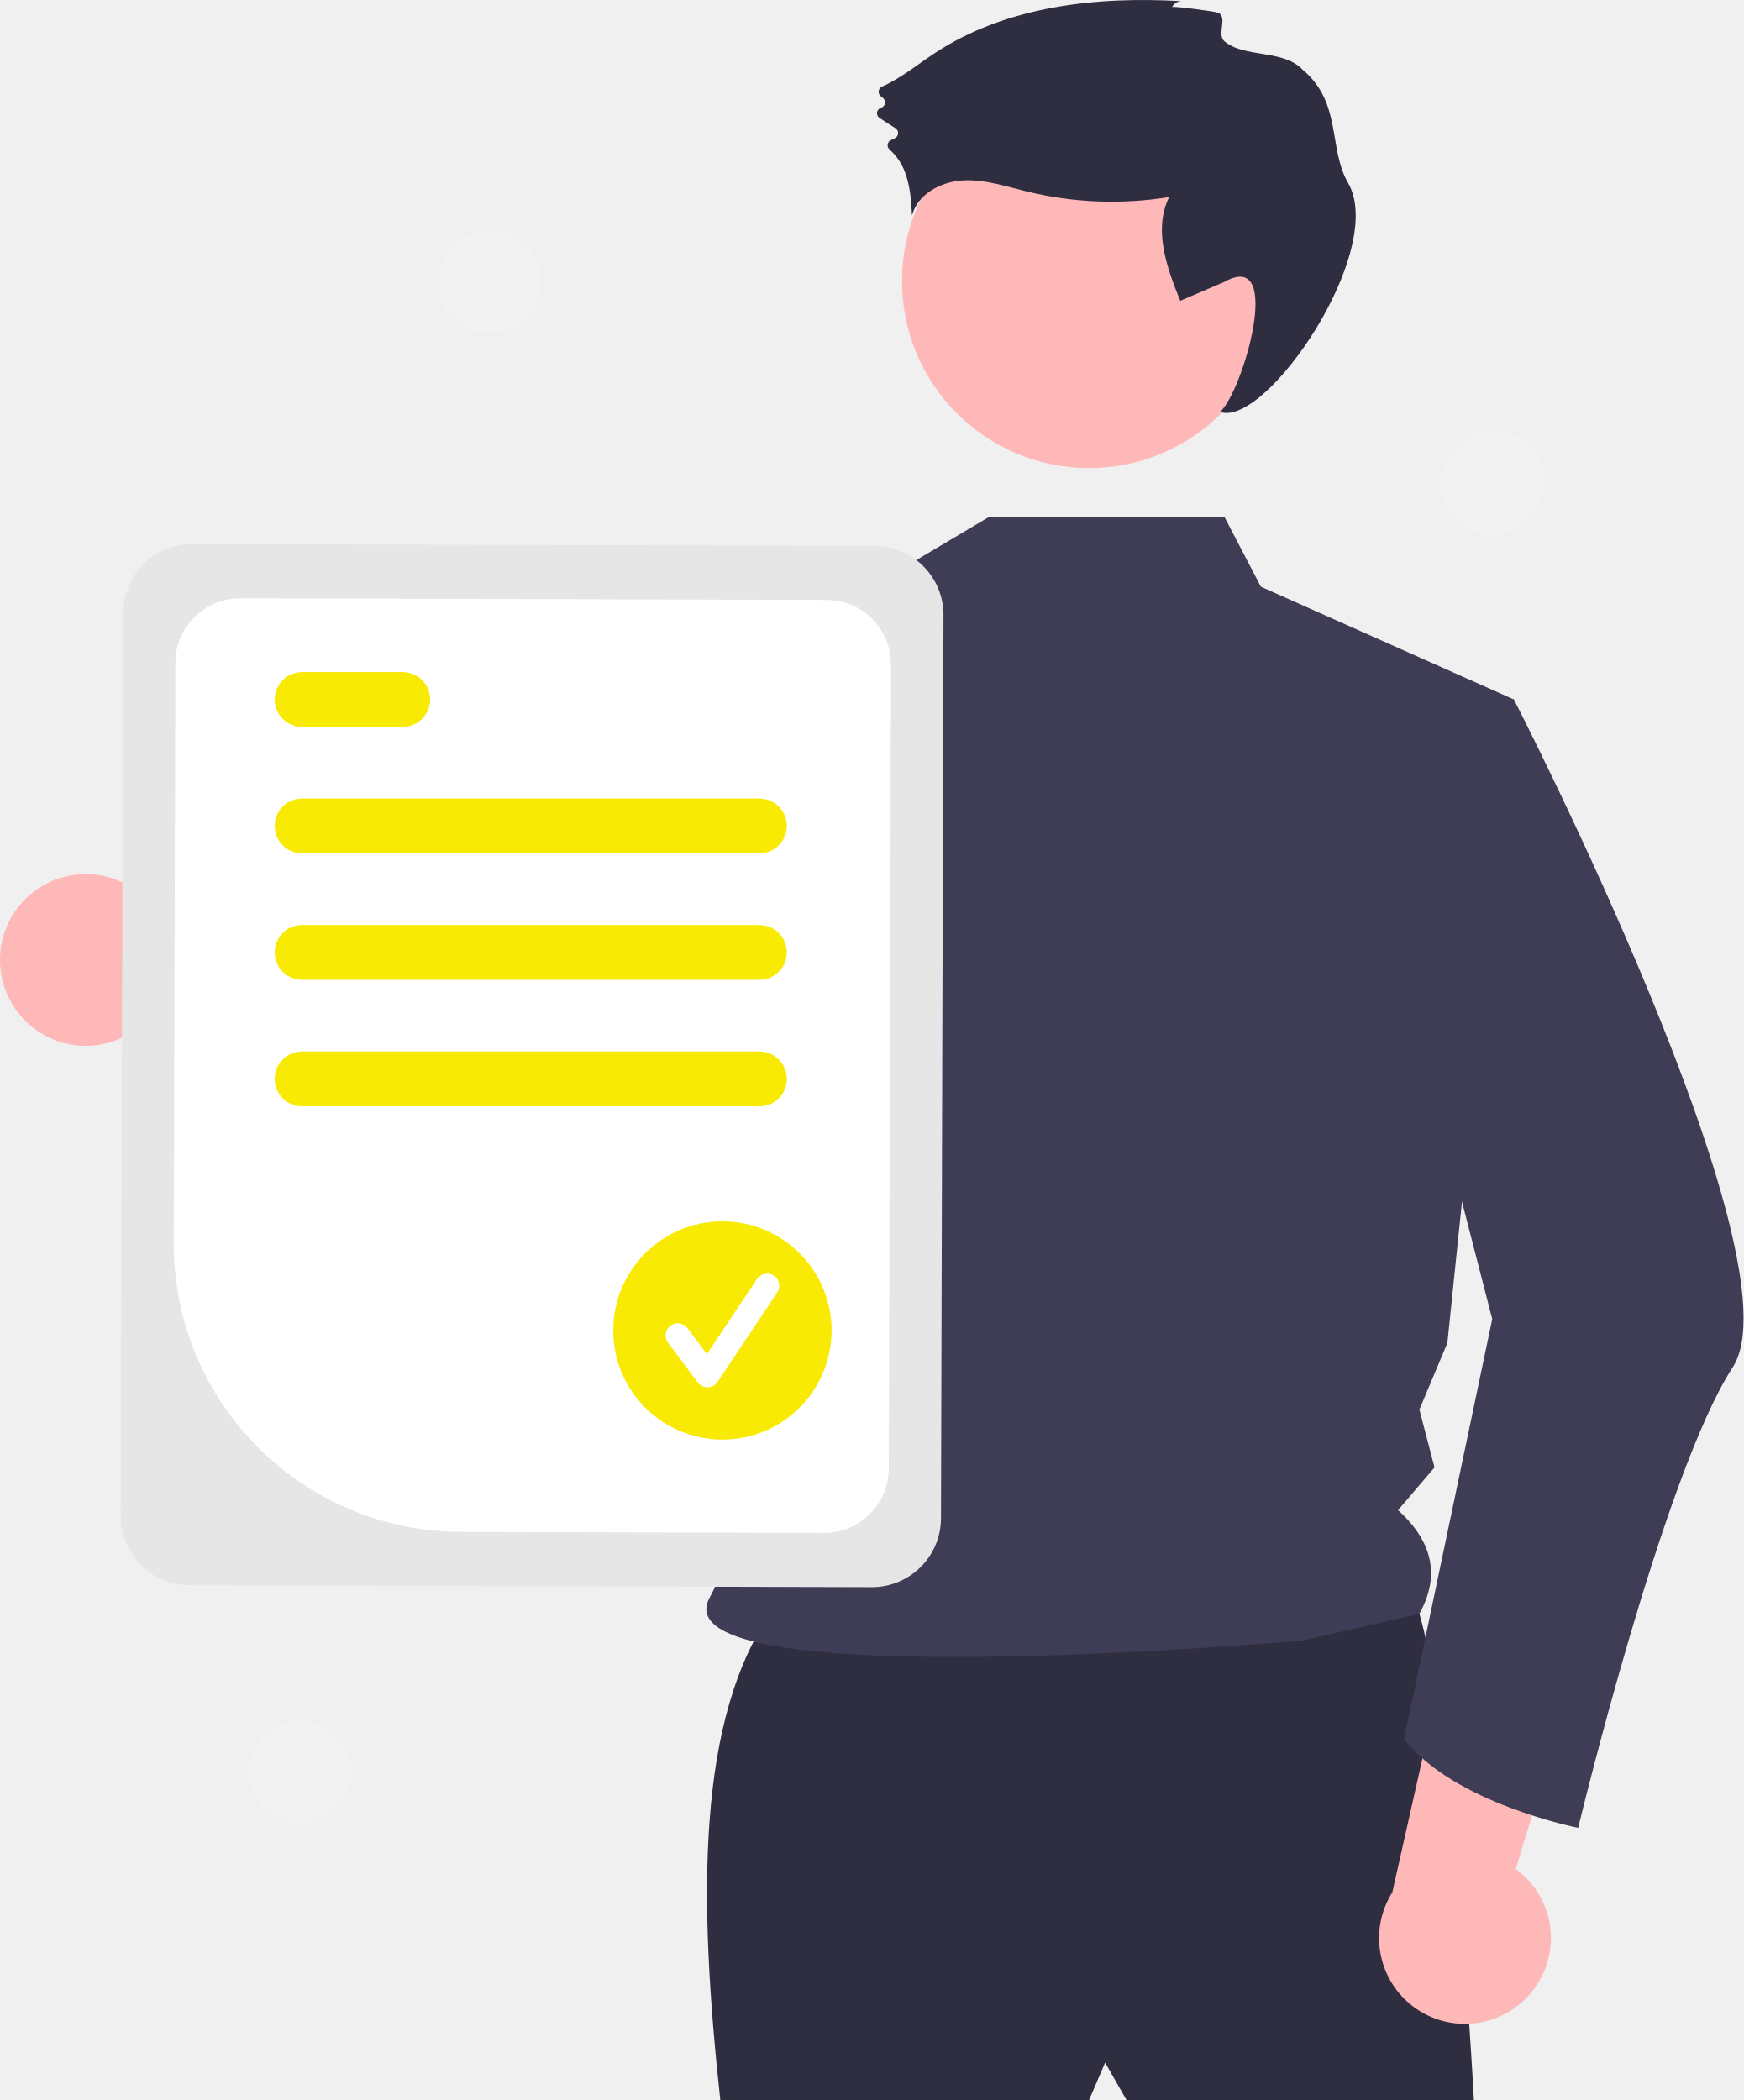
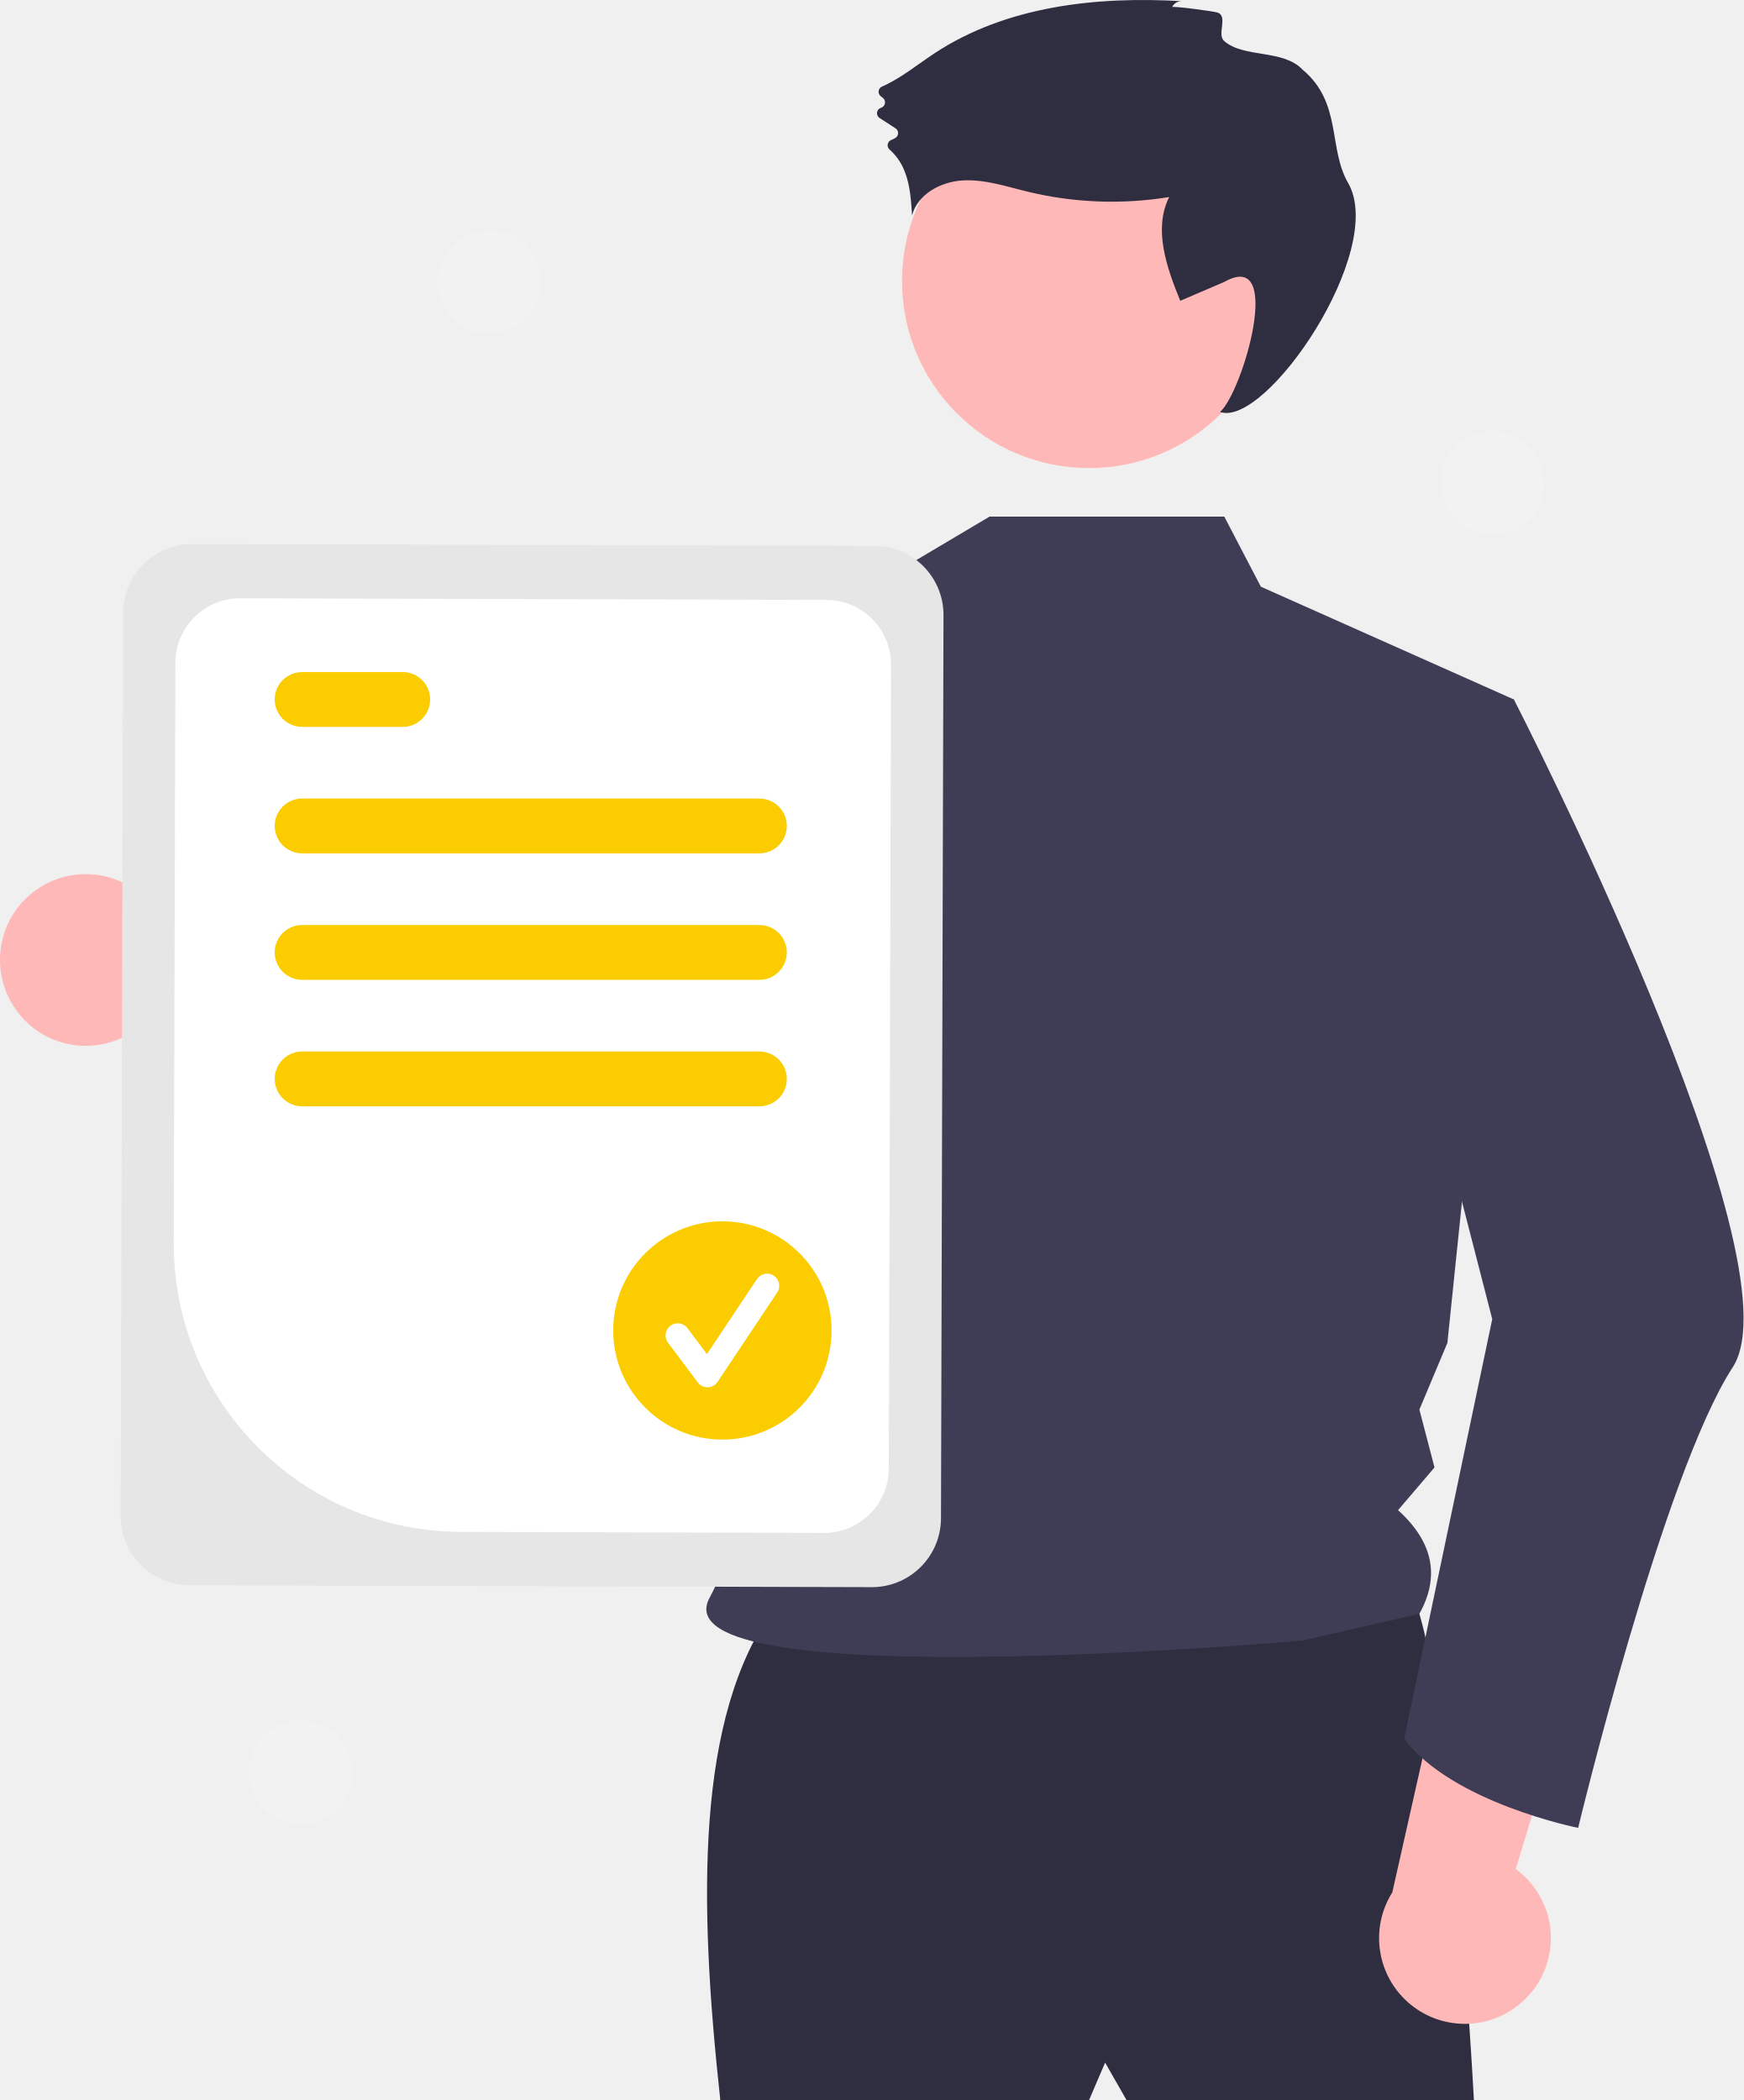
<svg xmlns="http://www.w3.org/2000/svg" width="283.714px" height="341.746px" viewBox="0 0 283.714 341.746" version="1.1">
  <g id="undraw_certificate_re_yadi">
    <path d="M0 0L283.714 0L283.714 341.746L0 341.746L0 0Z" id="Background" fill="none" fill-rule="evenodd" stroke="none" />
    <g clip-path="url(#mask_1)">
      <path d="M2.028 163.452C4.139 166.976 7.702 169.384 11.759 170.029C15.816 170.673 19.95 169.488 23.049 166.792L65.837 191.329L64.242 165.75L23.854 146.371C18.87 141.356 10.921 140.861 5.353 145.219C-0.215 149.577 -1.643 157.41 2.028 163.452L2.028 163.452Z" id="Shape" fill="#FFB8B8" stroke="none" />
      <path d="M125.904 261.746C113.211 279.508 113.665 309.224 117.207 341.747L177.217 341.747L179.826 335.66L183.305 341.747L210.597 341.747L239.836 341.747C239.836 341.747 235.487 259.137 227.66 256.529C219.832 253.92 125.904 261.746 125.904 261.746L125.904 261.746Z" id="Shape" fill="#2F2E41" stroke="none" />
      <path d="M146.778 45.738C146.778 28.929 160.407 15.303 177.218 15.303C194.03 15.303 207.658 28.929 207.658 45.738C207.658 62.547 194.03 76.173 177.218 76.173C160.407 76.173 146.778 62.547 146.778 45.738Z" id="Circle" fill="#FFB8B8" fill-rule="evenodd" stroke="none" />
      <path d="M199.217 84.069L205.17 95.477L246.342 113.828L235.52 218.546L230.964 229.39L233.426 238.807L227.492 245.757C233.448 251.145 234.204 256.786 230.964 262.62L212.004 266.963C212.004 266.963 106.582 276.336 115.467 260.006C125.174 242.164 127.646 189.471 106.216 161.313C88.022 137.408 101.99 106.388 101.99 106.388L145.147 93.493L161.021 84.069L199.217 84.069Z" id="Shape" fill="#3F3D56" stroke="none" />
      <path d="M190.731 1.156C191.024 0.537 191.663 0.157 192.347 0.197C178.411 -0.636 163.732 0.988 152.073 8.666C149.249 10.526 146.586 12.745 143.512 14.095C143.217 14.227 143.013 14.505 142.974 14.826C142.936 15.147 143.068 15.465 143.324 15.663L143.661 15.928C143.933 16.141 144.063 16.487 144 16.826C143.937 17.165 143.69 17.441 143.36 17.542L143.36 17.542C143.015 17.647 142.763 17.942 142.713 18.299C142.663 18.655 142.825 19.009 143.127 19.204L145.714 20.876C145.979 21.044 146.14 21.335 146.142 21.649C146.144 21.962 145.986 22.255 145.723 22.426C145.504 22.562 145.274 22.678 145.035 22.775C144.733 22.889 144.512 23.151 144.452 23.468C144.392 23.785 144.502 24.111 144.742 24.326C145.863 25.323 146.722 26.579 147.245 27.985C148.108 30.227 148.262 32.668 148.408 35.065C149.299 31.606 153.075 29.57 156.642 29.363C160.208 29.156 163.686 30.333 167.157 31.179C174.717 33.015 182.569 33.317 190.248 32.067C187.64 37.299 189.84 43.539 192.053 48.95L199.218 45.879C209.057 40.326 202.204 63.818 198.525 67.043C206.036 69.646 225.695 40.749 219.371 29.788C216.081 24.086 218.416 16.732 211.948 11.324C208.778 7.987 202.449 9.47 199.218 6.697C197.946 5.606 199.885 2.686 198.137 2.049C197.556 1.838 190.827 0.943 190.731 1.156L190.731 1.156Z" id="Shape" fill="#2F2E41" stroke="none" />
      <path d="M139.17 96.439C133.585 121.233 119.258 179.123 104.724 191.23C103.802 192.1 102.697 192.752 101.49 193.139C50.401 205.583 34.031 173.841 34.031 173.841C34.031 173.841 47.722 167.17 48.07 154.131L75.68 162.696L99.749 108.541L103.29 105.237L103.31 105.218L139.17 96.439Z" id="Shape" fill="#3F3D56" stroke="none" />
      <path d="M248.1 325.397C251.062 322.551 252.61 318.539 252.329 314.442C252.048 310.344 249.966 306.582 246.643 304.167L260.965 256.973L236.391 264.262L226.558 307.961C222.787 313.942 224.087 321.797 229.583 326.246C235.079 330.695 243.034 330.33 248.1 325.397L248.1 325.397Z" id="Shape" fill="#FFB8B8" stroke="none" />
      <path d="M234.992 111.188L246.343 113.828C246.343 113.828 293.262 205.102 281.956 222.493C270.65 239.884 256.799 297.463 256.799 297.463C256.799 297.463 236.313 293.391 228.485 282.956L242.819 214.667L228.034 157.275L234.992 111.188Z" id="Shape" fill="#3F3D56" stroke="none" />
      <path d="M19.633 246.726L20.041 99.724C20.065 93.529 25.1 88.523 31.296 88.533L142.333 88.841C148.529 88.865 153.536 93.899 153.526 100.094L153.118 247.096C153.094 253.29 148.059 258.297 141.863 258.287L30.826 257.979C24.63 257.955 19.623 252.921 19.633 246.726L19.633 246.726Z" id="Shape" fill="#E6E6E6" stroke="none" />
      <path d="M28.275 202.349L28.537 107.843C28.56 102.041 33.275 97.353 39.078 97.362L134.505 97.627C140.307 97.649 144.997 102.364 144.988 108.166L144.625 238.977C144.602 244.779 139.887 249.468 134.084 249.458L74.969 249.295C49.121 249.194 28.233 228.193 28.275 202.349L28.275 202.349Z" id="Shape" fill="#FFFFFF" stroke="none" />
-       <path d="M123.57 138.875L49.161 138.875C47.566 138.875 46.092 138.024 45.295 136.643C44.497 135.262 44.497 133.56 45.295 132.179C46.092 130.798 47.566 129.947 49.161 129.947L123.57 129.947C125.165 129.947 126.638 130.798 127.436 132.179C128.233 133.56 128.233 135.262 127.436 136.643C126.638 138.024 125.165 138.875 123.57 138.875L123.57 138.875Z" id="Shape" fill="#F9EA04" stroke="none" />
-       <path d="M65.531 118.292L49.161 118.292C47.566 118.292 46.092 117.442 45.295 116.06C44.497 114.679 44.497 112.978 45.295 111.597C46.092 110.216 47.566 109.365 49.161 109.365L65.531 109.365C67.126 109.365 68.6 110.216 69.397 111.597C70.195 112.978 70.195 114.679 69.397 116.06C68.6 117.442 67.126 118.292 65.531 118.292L65.531 118.292Z" id="Shape" fill="#F9EA04" stroke="none" />
-       <path d="M123.57 159.457L49.161 159.457C47.566 159.457 46.092 158.607 45.295 157.225C44.497 155.844 44.497 154.143 45.295 152.762C46.092 151.381 47.566 150.53 49.161 150.53L123.57 150.53C125.165 150.53 126.638 151.381 127.436 152.762C128.233 154.143 128.233 155.844 127.436 157.225C126.638 158.607 125.165 159.457 123.57 159.457L123.57 159.457Z" id="Shape" fill="#F9EA04" stroke="none" />
-       <path d="M123.57 180.04L49.161 180.04C47.566 180.04 46.092 179.19 45.295 177.808C44.497 176.427 44.497 174.726 45.295 173.345C46.092 171.964 47.566 171.113 49.161 171.113L123.57 171.113C125.165 171.113 126.638 171.964 127.436 173.345C128.233 174.726 128.233 176.427 127.436 177.808C126.638 179.19 125.165 180.04 123.57 180.04L123.57 180.04Z" id="Shape" fill="#F9EA04" stroke="none" />
-       <path d="M99.784 216.514C99.784 206.705 107.738 198.753 117.548 198.753C127.359 198.753 135.313 206.705 135.313 216.514C135.313 226.324 127.359 234.276 117.548 234.276C107.738 234.276 99.784 226.324 99.784 216.514Z" id="Circle" fill="#F9EA04" fill-rule="evenodd" stroke="none" />
+       <path d="M123.57 138.875L49.161 138.875C47.566 138.875 46.092 138.024 45.295 136.643C44.497 135.262 44.497 133.56 45.295 132.179C46.092 130.798 47.566 129.947 49.161 129.947L123.57 129.947C125.165 129.947 126.638 130.798 127.436 132.179C128.233 133.56 128.233 135.262 127.436 136.643C126.638 138.024 125.165 138.875 123.57 138.875L123.57 138.875Z" id="Shape" fill="#FBCD00" stroke="none" />
+       <path d="M65.531 118.292L49.161 118.292C47.566 118.292 46.092 117.442 45.295 116.06C44.497 114.679 44.497 112.978 45.295 111.597C46.092 110.216 47.566 109.365 49.161 109.365L65.531 109.365C67.126 109.365 68.6 110.216 69.397 111.597C70.195 112.978 70.195 114.679 69.397 116.06C68.6 117.442 67.126 118.292 65.531 118.292L65.531 118.292Z" id="Shape" fill="#FBCD00" stroke="none" />
+       <path d="M123.57 159.457L49.161 159.457C47.566 159.457 46.092 158.607 45.295 157.225C44.497 155.844 44.497 154.143 45.295 152.762C46.092 151.381 47.566 150.53 49.161 150.53L123.57 150.53C125.165 150.53 126.638 151.381 127.436 152.762C128.233 154.143 128.233 155.844 127.436 157.225C126.638 158.607 125.165 159.457 123.57 159.457L123.57 159.457Z" id="Shape" fill="#FBCD00" stroke="none" />
+       <path d="M123.57 180.04L49.161 180.04C47.566 180.04 46.092 179.19 45.295 177.808C44.497 176.427 44.497 174.726 45.295 173.345C46.092 171.964 47.566 171.113 49.161 171.113L123.57 171.113C125.165 171.113 126.638 171.964 127.436 173.345C128.233 174.726 128.233 176.427 127.436 177.808C126.638 179.19 125.165 180.04 123.57 180.04L123.57 180.04Z" id="Shape" fill="#FBCD00" stroke="none" />
+       <path d="M99.784 216.514C99.784 206.705 107.738 198.753 117.548 198.753C127.359 198.753 135.313 206.705 135.313 216.514C135.313 226.324 127.359 234.276 117.548 234.276C107.738 234.276 99.784 226.324 99.784 216.514Z" id="Circle" fill="#FBCD00" fill-rule="evenodd" stroke="none" />
      <path d="M115.125 225.759C114.503 225.759 113.917 225.466 113.544 224.969L108.698 218.508C108.043 217.635 108.22 216.397 109.093 215.742C109.966 215.087 111.204 215.264 111.859 216.136L115.03 220.364L123.174 208.151C123.565 207.562 124.241 207.227 124.946 207.273C125.651 207.318 126.278 207.736 126.591 208.369C126.904 209.003 126.855 209.755 126.462 210.343L116.769 224.879C116.414 225.413 115.821 225.741 115.18 225.759C115.162 225.759 115.143 225.759 115.125 225.759L115.125 225.759Z" id="Shape" fill="#FFFFFF" stroke="none" />
      <path d="M71.234 45.879C71.234 41.223 75.01 37.448 79.667 37.448C84.325 37.448 88.1 41.223 88.1 45.879C88.1 50.536 84.325 54.311 79.667 54.311C75.01 54.311 71.234 50.536 71.234 45.879Z" id="Circle" fill="#F2F2F2" fill-rule="evenodd" stroke="none" />
      <path d="M40.479 288.412C40.479 283.755 44.255 279.98 48.912 279.98C53.569 279.98 57.345 283.755 57.345 288.412C57.345 293.068 53.569 296.843 48.912 296.843C44.255 296.843 40.479 293.068 40.479 288.412Z" id="Circle" fill="#F2F2F2" fill-rule="evenodd" stroke="none" />
      <path d="M234.437 78.614C234.437 73.957 238.213 70.182 242.87 70.182C247.527 70.182 251.303 73.957 251.303 78.614C251.303 83.271 247.527 87.046 242.87 87.046C238.213 87.046 234.437 83.271 234.437 78.614Z" id="Circle" fill="#F2F2F2" fill-rule="evenodd" stroke="none" />
    </g>
  </g>
</svg>
